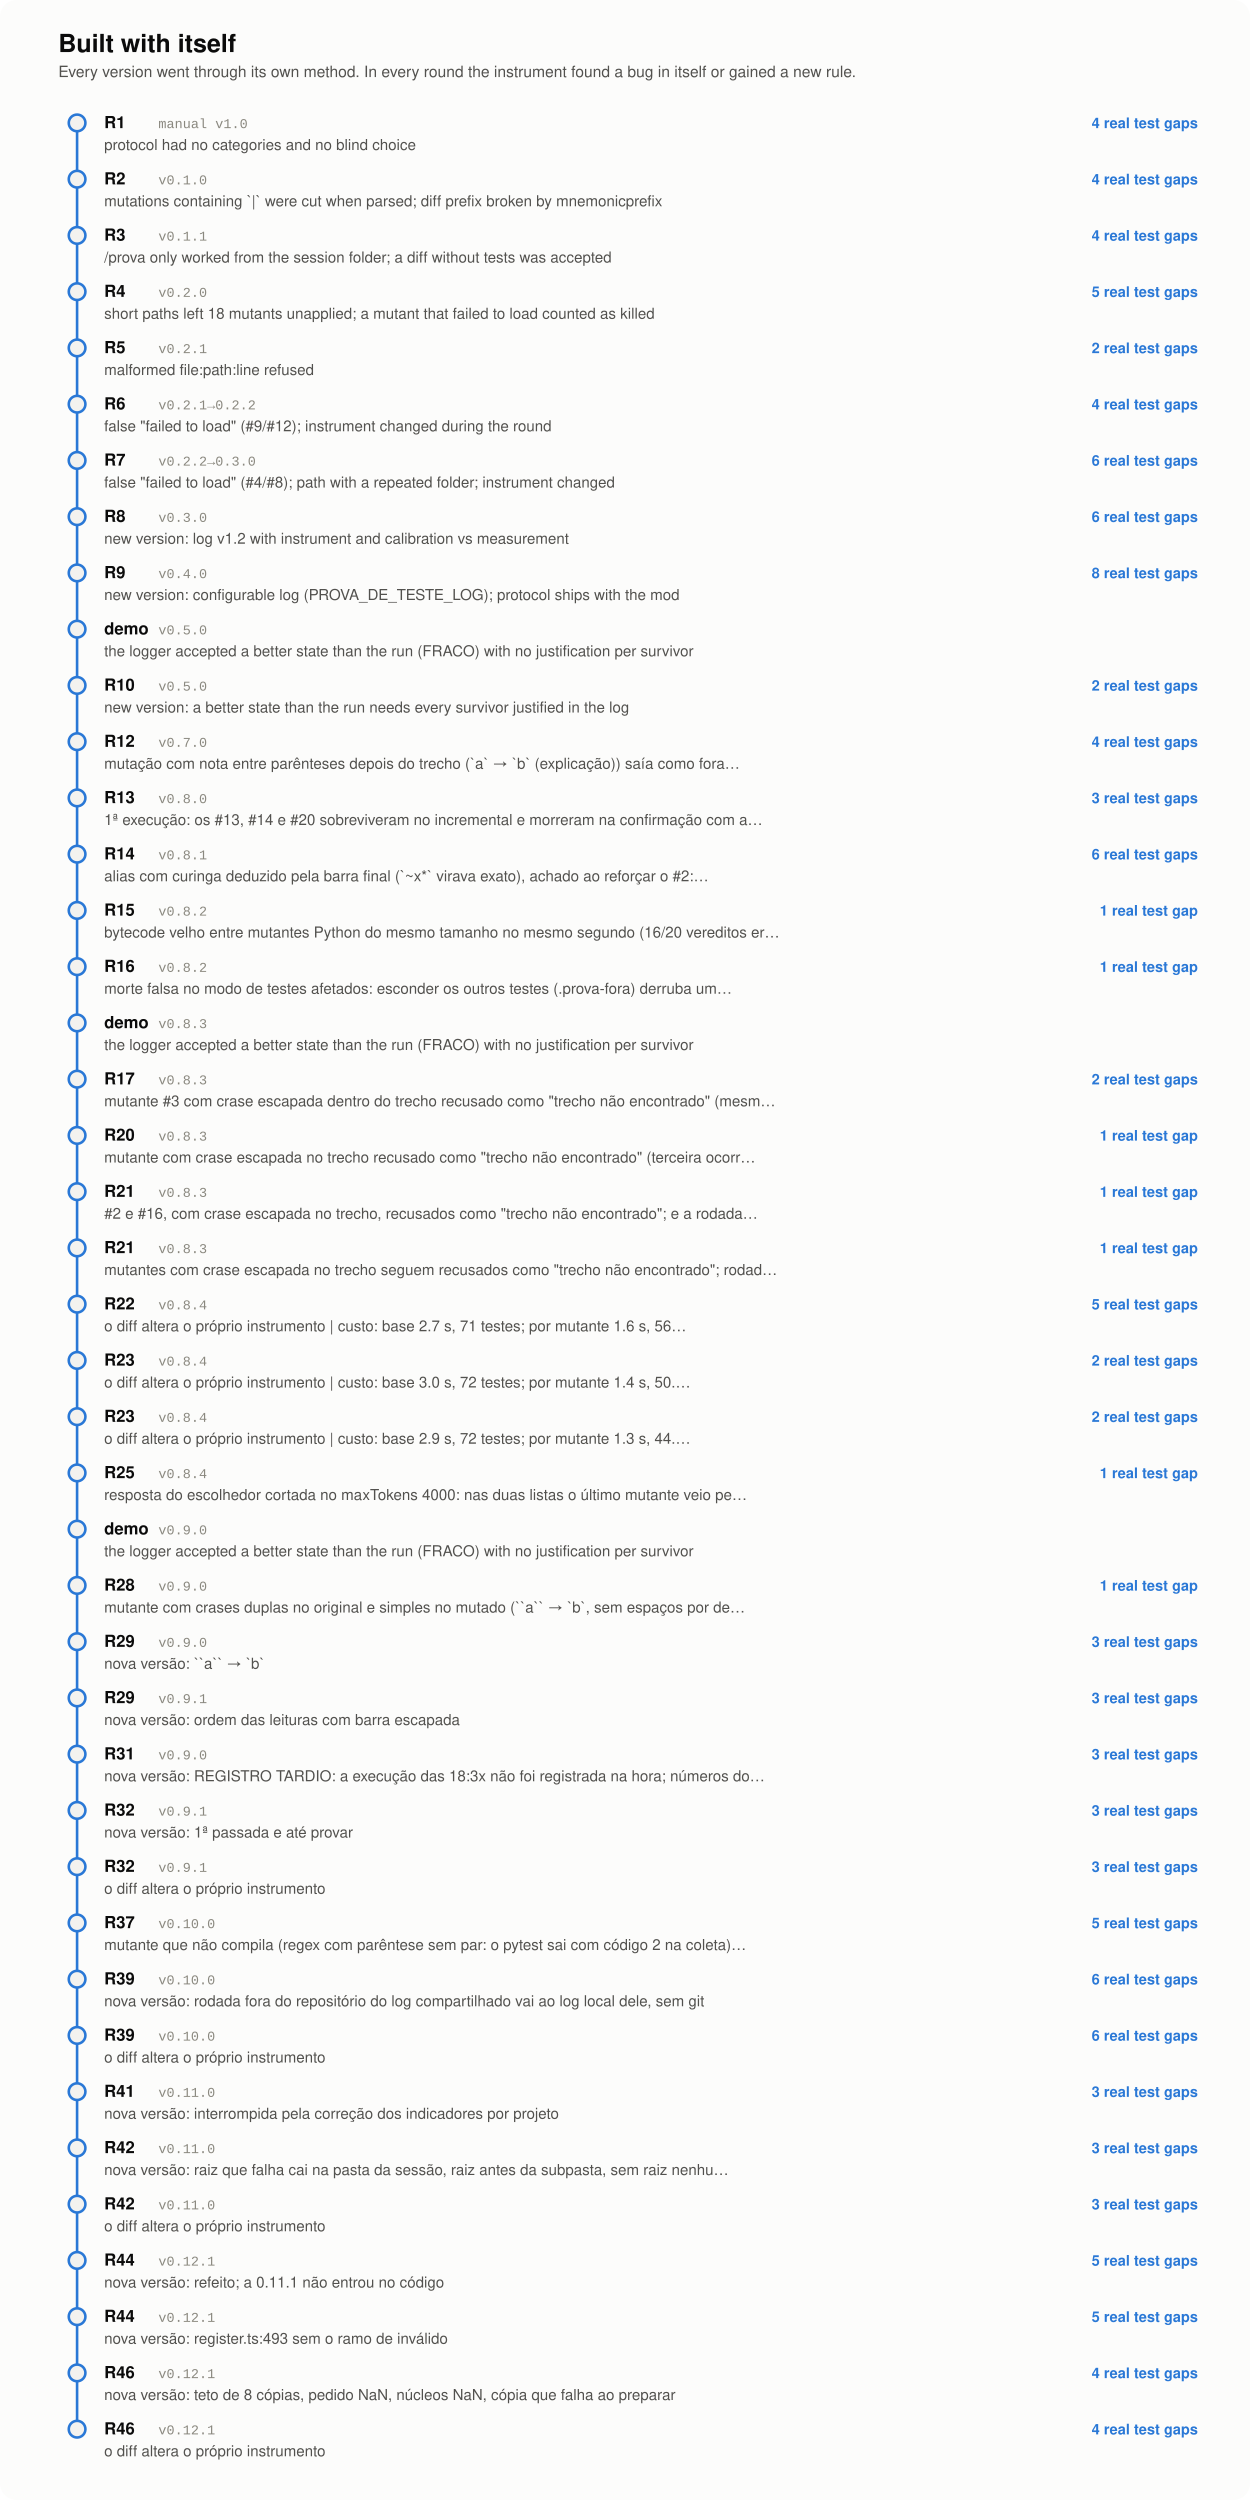
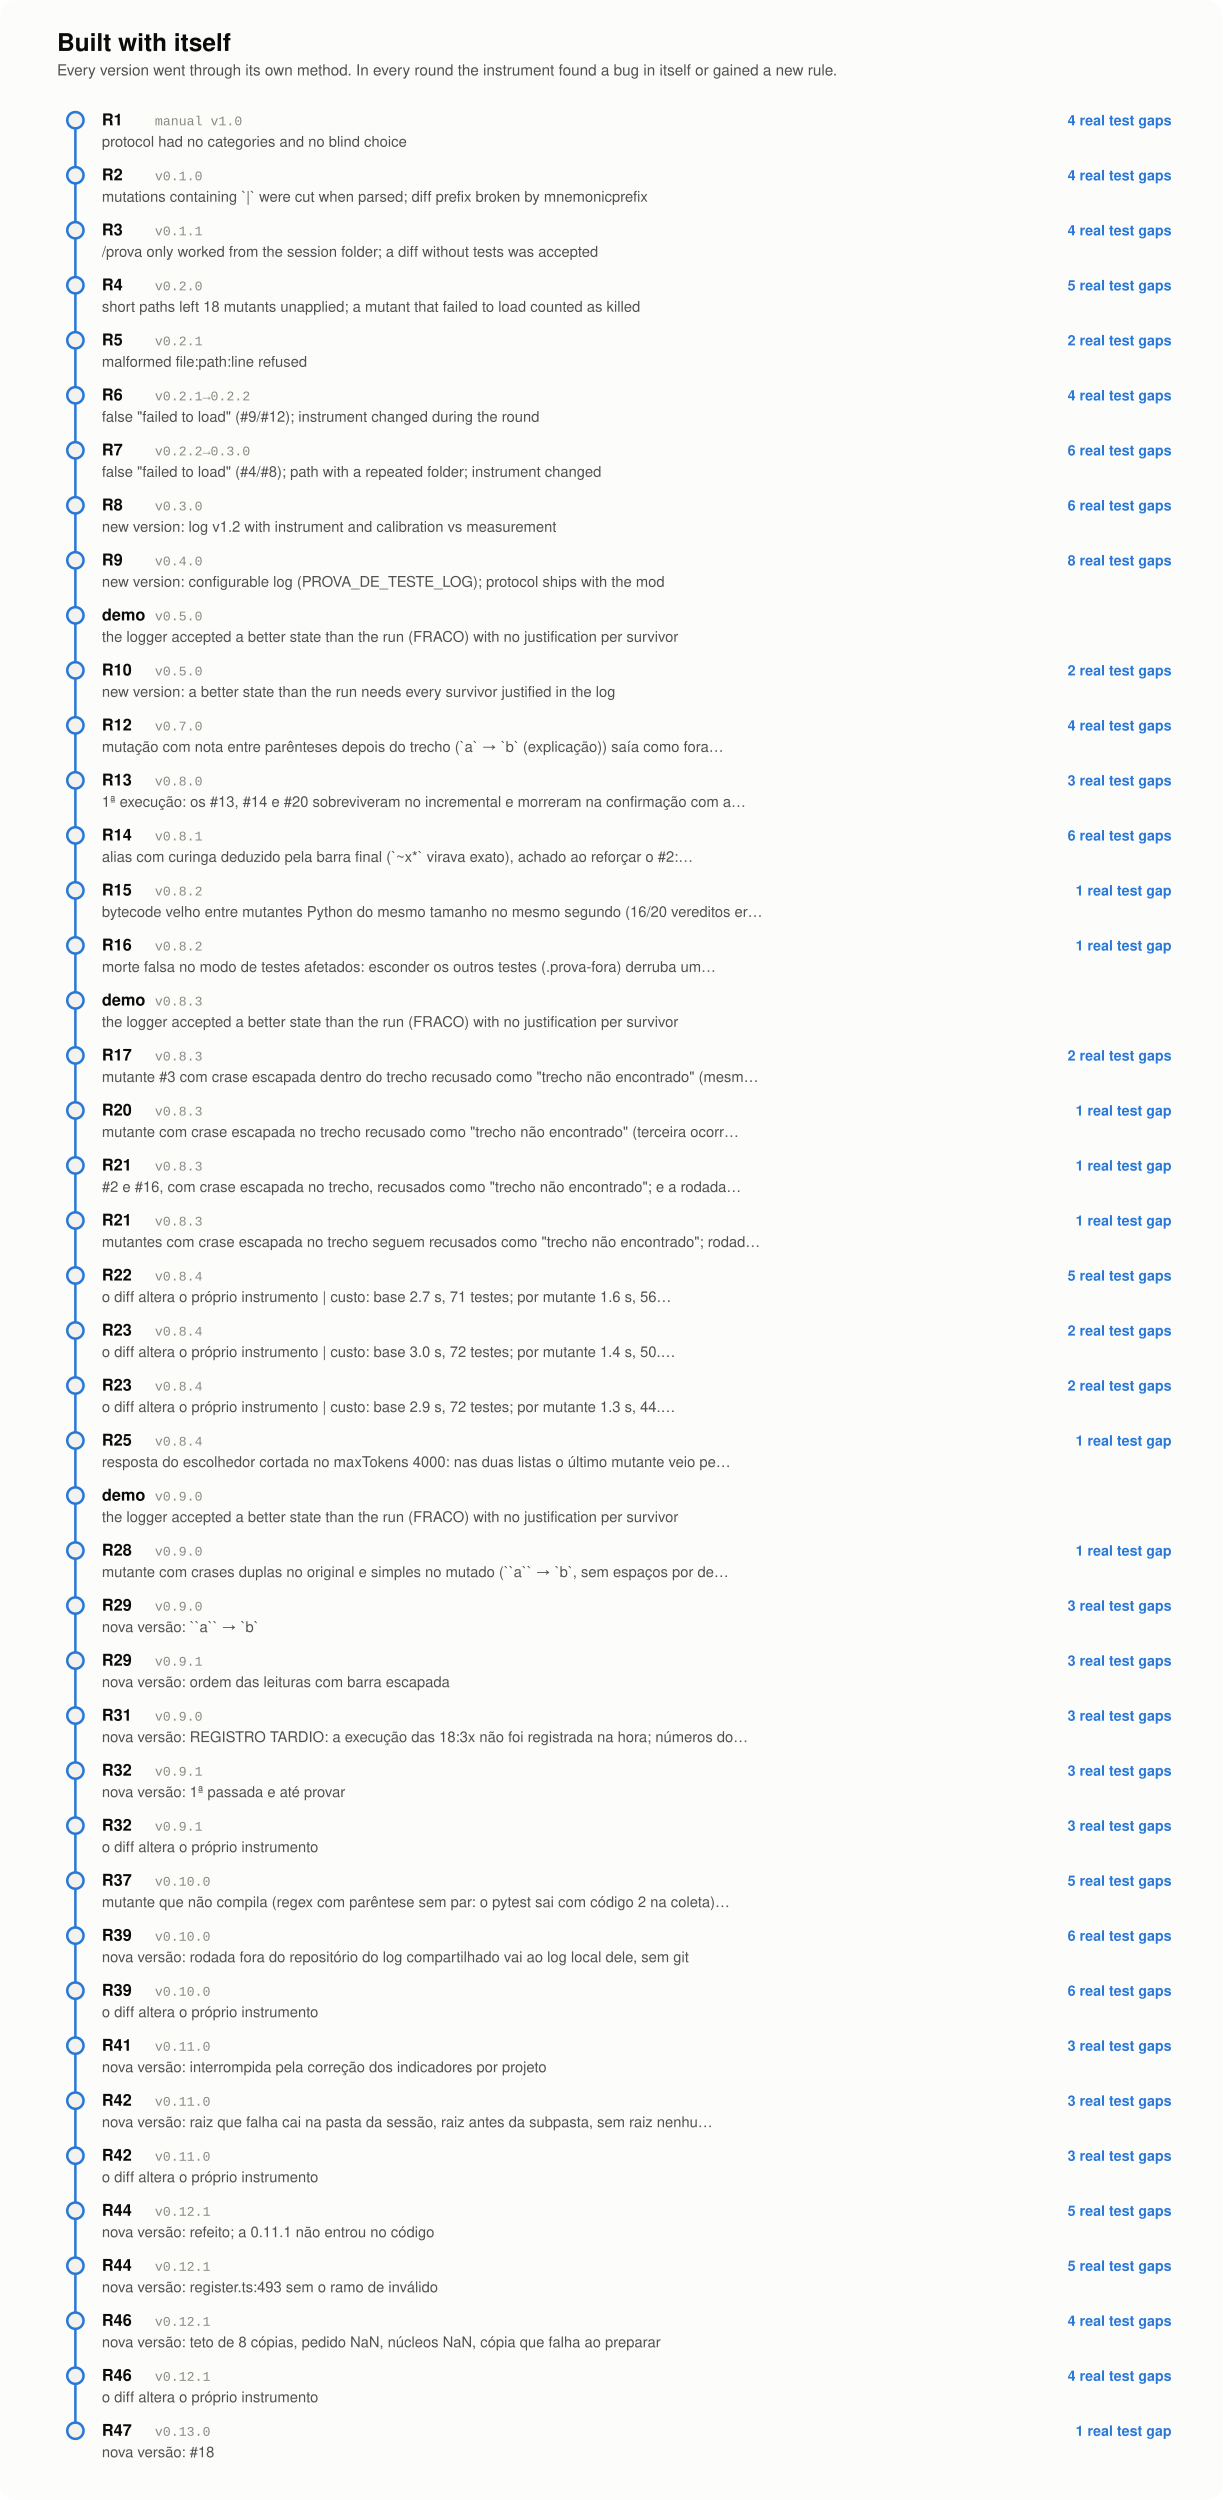
- <svg xmlns="http://www.w3.org/2000/svg" viewBox="0 0 1200 2400" width="1200" height="2400" role="img" aria-label="Timeline of the instrument calibration rounds" font-family="ui-sans-serif, -apple-system, 'Segoe UI', Helvetica, Arial, sans-serif">
+ <svg xmlns="http://www.w3.org/2000/svg" viewBox="0 0 1200 2454" width="1200" height="2454" role="img" aria-label="Timeline of the instrument calibration rounds" font-family="ui-sans-serif, -apple-system, 'Segoe UI', Helvetica, Arial, sans-serif">
  <style>
  .sup { fill: #fcfcfb; } .sup2 { fill: #f3f2ef; } .borda { stroke: #dedcd5; }
  .t1 { fill: #0b0b0b; } .t2 { fill: #52514e; } .t3 { fill: #8a887f; }
  .ac { fill: #2a78d6; } .acs { stroke: #2a78d6; } .acf { fill: #e8f1fb; }
  .ok { fill: #0f7a3d; } .okf { fill: #e3f3e8; }
  @media (prefers-color-scheme: dark) {
    .sup { fill: #1a1a19; } .sup2 { fill: #232322; } .borda { stroke: #3a3936; }
    .t1 { fill: #f0efec; } .t2 { fill: #c3c2b7; } .t3 { fill: #8f8d84; }
    .ac { fill: #3987e5; } .acs { stroke: #3987e5; } .acf { fill: #1d2c40; }
    .ok { fill: #4cc27a; } .okf { fill: #16301f; }
  }
  @media (prefers-reduced-motion: reduce) { * { animation: none !important; } }
</style>
-   <rect width="1200" height="2400" rx="16" class="sup" />
+   <rect width="1200" height="2454" rx="16" class="sup" />
  <text x="56" y="50" font-size="24" font-weight="800" class="t1">Built with itself</text>
  <text x="56" y="74" font-size="15" class="t2">Every version went through its own method. In every round the instrument found a bug in itself or gained a new rule.</text>
  <line x1="74" y1="126" x2="74" y2="164" class="acs" stroke-width="2.5" />
  <circle cx="74" cy="118" r="8" class="sup2 acs" stroke-width="2.5" />
  <text x="100" y="123" font-size="16" font-weight="700" class="t1">R1</text>
  <text x="152" y="123" font-size="13" class="t3" font-family="ui-monospace, 'SF Mono', Menlo, Consolas, 'Liberation Mono', monospace">manual v1.0</text>
  <text x="100" y="144" font-size="14.5" class="t2">protocol had no categories and no blind choice</text>
  <text x="1150" y="123" font-size="14" class="ac" text-anchor="end" font-weight="700">4 real test gaps</text>
  <line x1="74" y1="180" x2="74" y2="218" class="acs" stroke-width="2.5" />
  <circle cx="74" cy="172" r="8" class="sup2 acs" stroke-width="2.5" />
  <text x="100" y="177" font-size="16" font-weight="700" class="t1">R2</text>
  <text x="152" y="177" font-size="13" class="t3" font-family="ui-monospace, 'SF Mono', Menlo, Consolas, 'Liberation Mono', monospace">v0.1.0</text>
  <text x="100" y="198" font-size="14.5" class="t2">mutations containing `|` were cut when parsed; diff prefix broken by mnemonicprefix</text>
  <text x="1150" y="177" font-size="14" class="ac" text-anchor="end" font-weight="700">4 real test gaps</text>
  <line x1="74" y1="234" x2="74" y2="272" class="acs" stroke-width="2.5" />
  <circle cx="74" cy="226" r="8" class="sup2 acs" stroke-width="2.5" />
  <text x="100" y="231" font-size="16" font-weight="700" class="t1">R3</text>
  <text x="152" y="231" font-size="13" class="t3" font-family="ui-monospace, 'SF Mono', Menlo, Consolas, 'Liberation Mono', monospace">v0.1.1</text>
  <text x="100" y="252" font-size="14.5" class="t2">/prova only worked from the session folder; a diff without tests was accepted</text>
  <text x="1150" y="231" font-size="14" class="ac" text-anchor="end" font-weight="700">4 real test gaps</text>
  <line x1="74" y1="288" x2="74" y2="326" class="acs" stroke-width="2.5" />
  <circle cx="74" cy="280" r="8" class="sup2 acs" stroke-width="2.5" />
  <text x="100" y="285" font-size="16" font-weight="700" class="t1">R4</text>
  <text x="152" y="285" font-size="13" class="t3" font-family="ui-monospace, 'SF Mono', Menlo, Consolas, 'Liberation Mono', monospace">v0.2.0</text>
  <text x="100" y="306" font-size="14.5" class="t2">short paths left 18 mutants unapplied; a mutant that failed to load counted as killed</text>
  <text x="1150" y="285" font-size="14" class="ac" text-anchor="end" font-weight="700">5 real test gaps</text>
  <line x1="74" y1="342" x2="74" y2="380" class="acs" stroke-width="2.5" />
  <circle cx="74" cy="334" r="8" class="sup2 acs" stroke-width="2.5" />
  <text x="100" y="339" font-size="16" font-weight="700" class="t1">R5</text>
  <text x="152" y="339" font-size="13" class="t3" font-family="ui-monospace, 'SF Mono', Menlo, Consolas, 'Liberation Mono', monospace">v0.2.1</text>
  <text x="100" y="360" font-size="14.5" class="t2">malformed file:path:line refused</text>
  <text x="1150" y="339" font-size="14" class="ac" text-anchor="end" font-weight="700">2 real test gaps</text>
  <line x1="74" y1="396" x2="74" y2="434" class="acs" stroke-width="2.5" />
  <circle cx="74" cy="388" r="8" class="sup2 acs" stroke-width="2.5" />
  <text x="100" y="393" font-size="16" font-weight="700" class="t1">R6</text>
  <text x="152" y="393" font-size="13" class="t3" font-family="ui-monospace, 'SF Mono', Menlo, Consolas, 'Liberation Mono', monospace">v0.2.1→0.2.2</text>
  <text x="100" y="414" font-size="14.5" class="t2">false "failed to load" (#9/#12); instrument changed during the round</text>
  <text x="1150" y="393" font-size="14" class="ac" text-anchor="end" font-weight="700">4 real test gaps</text>
  <line x1="74" y1="450" x2="74" y2="488" class="acs" stroke-width="2.5" />
  <circle cx="74" cy="442" r="8" class="sup2 acs" stroke-width="2.5" />
  <text x="100" y="447" font-size="16" font-weight="700" class="t1">R7</text>
  <text x="152" y="447" font-size="13" class="t3" font-family="ui-monospace, 'SF Mono', Menlo, Consolas, 'Liberation Mono', monospace">v0.2.2→0.3.0</text>
  <text x="100" y="468" font-size="14.5" class="t2">false "failed to load" (#4/#8); path with a repeated folder; instrument changed</text>
  <text x="1150" y="447" font-size="14" class="ac" text-anchor="end" font-weight="700">6 real test gaps</text>
  <line x1="74" y1="504" x2="74" y2="542" class="acs" stroke-width="2.5" />
  <circle cx="74" cy="496" r="8" class="sup2 acs" stroke-width="2.5" />
  <text x="100" y="501" font-size="16" font-weight="700" class="t1">R8</text>
  <text x="152" y="501" font-size="13" class="t3" font-family="ui-monospace, 'SF Mono', Menlo, Consolas, 'Liberation Mono', monospace">v0.3.0</text>
  <text x="100" y="522" font-size="14.5" class="t2">new version: log v1.2 with instrument and calibration vs measurement</text>
  <text x="1150" y="501" font-size="14" class="ac" text-anchor="end" font-weight="700">6 real test gaps</text>
  <line x1="74" y1="558" x2="74" y2="596" class="acs" stroke-width="2.5" />
  <circle cx="74" cy="550" r="8" class="sup2 acs" stroke-width="2.5" />
  <text x="100" y="555" font-size="16" font-weight="700" class="t1">R9</text>
  <text x="152" y="555" font-size="13" class="t3" font-family="ui-monospace, 'SF Mono', Menlo, Consolas, 'Liberation Mono', monospace">v0.4.0</text>
  <text x="100" y="576" font-size="14.5" class="t2">new version: configurable log (PROVA_DE_TESTE_LOG); protocol ships with the mod</text>
  <text x="1150" y="555" font-size="14" class="ac" text-anchor="end" font-weight="700">8 real test gaps</text>
  <line x1="74" y1="612" x2="74" y2="650" class="acs" stroke-width="2.5" />
  <circle cx="74" cy="604" r="8" class="sup2 acs" stroke-width="2.5" />
  <text x="100" y="609" font-size="16" font-weight="700" class="t1">demo</text>
  <text x="152" y="609" font-size="13" class="t3" font-family="ui-monospace, 'SF Mono', Menlo, Consolas, 'Liberation Mono', monospace">v0.5.0</text>
  <text x="100" y="630" font-size="14.5" class="t2">the logger accepted a better state than the run (FRACO) with no justification per survivor</text>
  <line x1="74" y1="666" x2="74" y2="704" class="acs" stroke-width="2.5" />
  <circle cx="74" cy="658" r="8" class="sup2 acs" stroke-width="2.5" />
  <text x="100" y="663" font-size="16" font-weight="700" class="t1">R10</text>
  <text x="152" y="663" font-size="13" class="t3" font-family="ui-monospace, 'SF Mono', Menlo, Consolas, 'Liberation Mono', monospace">v0.5.0</text>
  <text x="100" y="684" font-size="14.5" class="t2">new version: a better state than the run needs every survivor justified in the log</text>
  <text x="1150" y="663" font-size="14" class="ac" text-anchor="end" font-weight="700">2 real test gaps</text>
  <line x1="74" y1="720" x2="74" y2="758" class="acs" stroke-width="2.5" />
  <circle cx="74" cy="712" r="8" class="sup2 acs" stroke-width="2.5" />
  <text x="100" y="717" font-size="16" font-weight="700" class="t1">R12</text>
  <text x="152" y="717" font-size="13" class="t3" font-family="ui-monospace, 'SF Mono', Menlo, Consolas, 'Liberation Mono', monospace">v0.7.0</text>
  <text x="100" y="738" font-size="14.5" class="t2">mutação com nota entre parênteses depois do trecho (`a` → `b` (explicação)) saía como fora…</text>
  <text x="1150" y="717" font-size="14" class="ac" text-anchor="end" font-weight="700">4 real test gaps</text>
  <line x1="74" y1="774" x2="74" y2="812" class="acs" stroke-width="2.5" />
  <circle cx="74" cy="766" r="8" class="sup2 acs" stroke-width="2.5" />
  <text x="100" y="771" font-size="16" font-weight="700" class="t1">R13</text>
  <text x="152" y="771" font-size="13" class="t3" font-family="ui-monospace, 'SF Mono', Menlo, Consolas, 'Liberation Mono', monospace">v0.8.0</text>
  <text x="100" y="792" font-size="14.5" class="t2">1ª execução: os #13, #14 e #20 sobreviveram no incremental e morreram na confirmação com a…</text>
  <text x="1150" y="771" font-size="14" class="ac" text-anchor="end" font-weight="700">3 real test gaps</text>
  <line x1="74" y1="828" x2="74" y2="866" class="acs" stroke-width="2.5" />
  <circle cx="74" cy="820" r="8" class="sup2 acs" stroke-width="2.5" />
  <text x="100" y="825" font-size="16" font-weight="700" class="t1">R14</text>
  <text x="152" y="825" font-size="13" class="t3" font-family="ui-monospace, 'SF Mono', Menlo, Consolas, 'Liberation Mono', monospace">v0.8.1</text>
  <text x="100" y="846" font-size="14.5" class="t2">alias com curinga deduzido pela barra final (`~x*` virava exato), achado ao reforçar o #2:…</text>
  <text x="1150" y="825" font-size="14" class="ac" text-anchor="end" font-weight="700">6 real test gaps</text>
  <line x1="74" y1="882" x2="74" y2="920" class="acs" stroke-width="2.5" />
  <circle cx="74" cy="874" r="8" class="sup2 acs" stroke-width="2.5" />
  <text x="100" y="879" font-size="16" font-weight="700" class="t1">R15</text>
  <text x="152" y="879" font-size="13" class="t3" font-family="ui-monospace, 'SF Mono', Menlo, Consolas, 'Liberation Mono', monospace">v0.8.2</text>
  <text x="100" y="900" font-size="14.5" class="t2">bytecode velho entre mutantes Python do mesmo tamanho no mesmo segundo (16/20 vereditos er…</text>
  <text x="1150" y="879" font-size="14" class="ac" text-anchor="end" font-weight="700">1 real test gap</text>
  <line x1="74" y1="936" x2="74" y2="974" class="acs" stroke-width="2.5" />
  <circle cx="74" cy="928" r="8" class="sup2 acs" stroke-width="2.5" />
  <text x="100" y="933" font-size="16" font-weight="700" class="t1">R16</text>
  <text x="152" y="933" font-size="13" class="t3" font-family="ui-monospace, 'SF Mono', Menlo, Consolas, 'Liberation Mono', monospace">v0.8.2</text>
  <text x="100" y="954" font-size="14.5" class="t2">morte falsa no modo de testes afetados: esconder os outros testes (.prova-fora) derruba um…</text>
  <text x="1150" y="933" font-size="14" class="ac" text-anchor="end" font-weight="700">1 real test gap</text>
  <line x1="74" y1="990" x2="74" y2="1028" class="acs" stroke-width="2.5" />
  <circle cx="74" cy="982" r="8" class="sup2 acs" stroke-width="2.5" />
  <text x="100" y="987" font-size="16" font-weight="700" class="t1">demo</text>
  <text x="152" y="987" font-size="13" class="t3" font-family="ui-monospace, 'SF Mono', Menlo, Consolas, 'Liberation Mono', monospace">v0.8.3</text>
  <text x="100" y="1008" font-size="14.5" class="t2">the logger accepted a better state than the run (FRACO) with no justification per survivor</text>
  <line x1="74" y1="1044" x2="74" y2="1082" class="acs" stroke-width="2.5" />
  <circle cx="74" cy="1036" r="8" class="sup2 acs" stroke-width="2.5" />
  <text x="100" y="1041" font-size="16" font-weight="700" class="t1">R17</text>
  <text x="152" y="1041" font-size="13" class="t3" font-family="ui-monospace, 'SF Mono', Menlo, Consolas, 'Liberation Mono', monospace">v0.8.3</text>
  <text x="100" y="1062" font-size="14.5" class="t2">mutante #3 com crase escapada dentro do trecho recusado como "trecho não encontrado" (mesm…</text>
  <text x="1150" y="1041" font-size="14" class="ac" text-anchor="end" font-weight="700">2 real test gaps</text>
  <line x1="74" y1="1098" x2="74" y2="1136" class="acs" stroke-width="2.5" />
  <circle cx="74" cy="1090" r="8" class="sup2 acs" stroke-width="2.5" />
  <text x="100" y="1095" font-size="16" font-weight="700" class="t1">R20</text>
  <text x="152" y="1095" font-size="13" class="t3" font-family="ui-monospace, 'SF Mono', Menlo, Consolas, 'Liberation Mono', monospace">v0.8.3</text>
  <text x="100" y="1116" font-size="14.5" class="t2">mutante com crase escapada no trecho recusado como "trecho não encontrado" (terceira ocorr…</text>
  <text x="1150" y="1095" font-size="14" class="ac" text-anchor="end" font-weight="700">1 real test gap</text>
  <line x1="74" y1="1152" x2="74" y2="1190" class="acs" stroke-width="2.5" />
  <circle cx="74" cy="1144" r="8" class="sup2 acs" stroke-width="2.5" />
  <text x="100" y="1149" font-size="16" font-weight="700" class="t1">R21</text>
  <text x="152" y="1149" font-size="13" class="t3" font-family="ui-monospace, 'SF Mono', Menlo, Consolas, 'Liberation Mono', monospace">v0.8.3</text>
  <text x="100" y="1170" font-size="14.5" class="t2">#2 e #16, com crase escapada no trecho, recusados como "trecho não encontrado"; e a rodada…</text>
  <text x="1150" y="1149" font-size="14" class="ac" text-anchor="end" font-weight="700">1 real test gap</text>
  <line x1="74" y1="1206" x2="74" y2="1244" class="acs" stroke-width="2.5" />
  <circle cx="74" cy="1198" r="8" class="sup2 acs" stroke-width="2.5" />
  <text x="100" y="1203" font-size="16" font-weight="700" class="t1">R21</text>
  <text x="152" y="1203" font-size="13" class="t3" font-family="ui-monospace, 'SF Mono', Menlo, Consolas, 'Liberation Mono', monospace">v0.8.3</text>
  <text x="100" y="1224" font-size="14.5" class="t2">mutantes com crase escapada no trecho seguem recusados como "trecho não encontrado"; rodad…</text>
  <text x="1150" y="1203" font-size="14" class="ac" text-anchor="end" font-weight="700">1 real test gap</text>
  <line x1="74" y1="1260" x2="74" y2="1298" class="acs" stroke-width="2.5" />
  <circle cx="74" cy="1252" r="8" class="sup2 acs" stroke-width="2.5" />
  <text x="100" y="1257" font-size="16" font-weight="700" class="t1">R22</text>
  <text x="152" y="1257" font-size="13" class="t3" font-family="ui-monospace, 'SF Mono', Menlo, Consolas, 'Liberation Mono', monospace">v0.8.4</text>
  <text x="100" y="1278" font-size="14.5" class="t2">o diff altera o próprio instrumento | custo: base 2.7 s, 71 testes; por mutante 1.6 s, 56…</text>
  <text x="1150" y="1257" font-size="14" class="ac" text-anchor="end" font-weight="700">5 real test gaps</text>
  <line x1="74" y1="1314" x2="74" y2="1352" class="acs" stroke-width="2.5" />
  <circle cx="74" cy="1306" r="8" class="sup2 acs" stroke-width="2.5" />
  <text x="100" y="1311" font-size="16" font-weight="700" class="t1">R23</text>
  <text x="152" y="1311" font-size="13" class="t3" font-family="ui-monospace, 'SF Mono', Menlo, Consolas, 'Liberation Mono', monospace">v0.8.4</text>
  <text x="100" y="1332" font-size="14.5" class="t2">o diff altera o próprio instrumento | custo: base 3.0 s, 72 testes; por mutante 1.4 s, 50.…</text>
  <text x="1150" y="1311" font-size="14" class="ac" text-anchor="end" font-weight="700">2 real test gaps</text>
  <line x1="74" y1="1368" x2="74" y2="1406" class="acs" stroke-width="2.5" />
  <circle cx="74" cy="1360" r="8" class="sup2 acs" stroke-width="2.5" />
  <text x="100" y="1365" font-size="16" font-weight="700" class="t1">R23</text>
  <text x="152" y="1365" font-size="13" class="t3" font-family="ui-monospace, 'SF Mono', Menlo, Consolas, 'Liberation Mono', monospace">v0.8.4</text>
  <text x="100" y="1386" font-size="14.5" class="t2">o diff altera o próprio instrumento | custo: base 2.9 s, 72 testes; por mutante 1.3 s, 44.…</text>
  <text x="1150" y="1365" font-size="14" class="ac" text-anchor="end" font-weight="700">2 real test gaps</text>
  <line x1="74" y1="1422" x2="74" y2="1460" class="acs" stroke-width="2.5" />
  <circle cx="74" cy="1414" r="8" class="sup2 acs" stroke-width="2.5" />
  <text x="100" y="1419" font-size="16" font-weight="700" class="t1">R25</text>
  <text x="152" y="1419" font-size="13" class="t3" font-family="ui-monospace, 'SF Mono', Menlo, Consolas, 'Liberation Mono', monospace">v0.8.4</text>
  <text x="100" y="1440" font-size="14.5" class="t2">resposta do escolhedor cortada no maxTokens 4000: nas duas listas o último mutante veio pe…</text>
  <text x="1150" y="1419" font-size="14" class="ac" text-anchor="end" font-weight="700">1 real test gap</text>
  <line x1="74" y1="1476" x2="74" y2="1514" class="acs" stroke-width="2.5" />
  <circle cx="74" cy="1468" r="8" class="sup2 acs" stroke-width="2.5" />
  <text x="100" y="1473" font-size="16" font-weight="700" class="t1">demo</text>
  <text x="152" y="1473" font-size="13" class="t3" font-family="ui-monospace, 'SF Mono', Menlo, Consolas, 'Liberation Mono', monospace">v0.9.0</text>
  <text x="100" y="1494" font-size="14.5" class="t2">the logger accepted a better state than the run (FRACO) with no justification per survivor</text>
  <line x1="74" y1="1530" x2="74" y2="1568" class="acs" stroke-width="2.5" />
  <circle cx="74" cy="1522" r="8" class="sup2 acs" stroke-width="2.5" />
  <text x="100" y="1527" font-size="16" font-weight="700" class="t1">R28</text>
  <text x="152" y="1527" font-size="13" class="t3" font-family="ui-monospace, 'SF Mono', Menlo, Consolas, 'Liberation Mono', monospace">v0.9.0</text>
  <text x="100" y="1548" font-size="14.5" class="t2">mutante com crases duplas no original e simples no mutado (``a`` → `b`, sem espaços por de…</text>
  <text x="1150" y="1527" font-size="14" class="ac" text-anchor="end" font-weight="700">1 real test gap</text>
  <line x1="74" y1="1584" x2="74" y2="1622" class="acs" stroke-width="2.5" />
  <circle cx="74" cy="1576" r="8" class="sup2 acs" stroke-width="2.5" />
  <text x="100" y="1581" font-size="16" font-weight="700" class="t1">R29</text>
  <text x="152" y="1581" font-size="13" class="t3" font-family="ui-monospace, 'SF Mono', Menlo, Consolas, 'Liberation Mono', monospace">v0.9.0</text>
  <text x="100" y="1602" font-size="14.5" class="t2">nova versão: ``a`` → `b`</text>
  <text x="1150" y="1581" font-size="14" class="ac" text-anchor="end" font-weight="700">3 real test gaps</text>
  <line x1="74" y1="1638" x2="74" y2="1676" class="acs" stroke-width="2.5" />
  <circle cx="74" cy="1630" r="8" class="sup2 acs" stroke-width="2.5" />
  <text x="100" y="1635" font-size="16" font-weight="700" class="t1">R29</text>
  <text x="152" y="1635" font-size="13" class="t3" font-family="ui-monospace, 'SF Mono', Menlo, Consolas, 'Liberation Mono', monospace">v0.9.1</text>
  <text x="100" y="1656" font-size="14.5" class="t2">nova versão: ordem das leituras com barra escapada</text>
  <text x="1150" y="1635" font-size="14" class="ac" text-anchor="end" font-weight="700">3 real test gaps</text>
  <line x1="74" y1="1692" x2="74" y2="1730" class="acs" stroke-width="2.5" />
  <circle cx="74" cy="1684" r="8" class="sup2 acs" stroke-width="2.5" />
  <text x="100" y="1689" font-size="16" font-weight="700" class="t1">R31</text>
  <text x="152" y="1689" font-size="13" class="t3" font-family="ui-monospace, 'SF Mono', Menlo, Consolas, 'Liberation Mono', monospace">v0.9.0</text>
  <text x="100" y="1710" font-size="14.5" class="t2">nova versão: REGISTRO TARDIO: a execução das 18:3x não foi registrada na hora; números do…</text>
  <text x="1150" y="1689" font-size="14" class="ac" text-anchor="end" font-weight="700">3 real test gaps</text>
  <line x1="74" y1="1746" x2="74" y2="1784" class="acs" stroke-width="2.5" />
  <circle cx="74" cy="1738" r="8" class="sup2 acs" stroke-width="2.5" />
  <text x="100" y="1743" font-size="16" font-weight="700" class="t1">R32</text>
  <text x="152" y="1743" font-size="13" class="t3" font-family="ui-monospace, 'SF Mono', Menlo, Consolas, 'Liberation Mono', monospace">v0.9.1</text>
  <text x="100" y="1764" font-size="14.5" class="t2">nova versão: 1ª passada e até provar</text>
  <text x="1150" y="1743" font-size="14" class="ac" text-anchor="end" font-weight="700">3 real test gaps</text>
  <line x1="74" y1="1800" x2="74" y2="1838" class="acs" stroke-width="2.5" />
  <circle cx="74" cy="1792" r="8" class="sup2 acs" stroke-width="2.5" />
  <text x="100" y="1797" font-size="16" font-weight="700" class="t1">R32</text>
  <text x="152" y="1797" font-size="13" class="t3" font-family="ui-monospace, 'SF Mono', Menlo, Consolas, 'Liberation Mono', monospace">v0.9.1</text>
  <text x="100" y="1818" font-size="14.5" class="t2">o diff altera o próprio instrumento</text>
  <text x="1150" y="1797" font-size="14" class="ac" text-anchor="end" font-weight="700">3 real test gaps</text>
  <line x1="74" y1="1854" x2="74" y2="1892" class="acs" stroke-width="2.5" />
  <circle cx="74" cy="1846" r="8" class="sup2 acs" stroke-width="2.5" />
  <text x="100" y="1851" font-size="16" font-weight="700" class="t1">R37</text>
  <text x="152" y="1851" font-size="13" class="t3" font-family="ui-monospace, 'SF Mono', Menlo, Consolas, 'Liberation Mono', monospace">v0.10.0</text>
  <text x="100" y="1872" font-size="14.5" class="t2">mutante que não compila (regex com parêntese sem par: o pytest sai com código 2 na coleta)…</text>
  <text x="1150" y="1851" font-size="14" class="ac" text-anchor="end" font-weight="700">5 real test gaps</text>
  <line x1="74" y1="1908" x2="74" y2="1946" class="acs" stroke-width="2.5" />
  <circle cx="74" cy="1900" r="8" class="sup2 acs" stroke-width="2.5" />
  <text x="100" y="1905" font-size="16" font-weight="700" class="t1">R39</text>
  <text x="152" y="1905" font-size="13" class="t3" font-family="ui-monospace, 'SF Mono', Menlo, Consolas, 'Liberation Mono', monospace">v0.10.0</text>
  <text x="100" y="1926" font-size="14.5" class="t2">nova versão: rodada fora do repositório do log compartilhado vai ao log local dele, sem git</text>
  <text x="1150" y="1905" font-size="14" class="ac" text-anchor="end" font-weight="700">6 real test gaps</text>
  <line x1="74" y1="1962" x2="74" y2="2000" class="acs" stroke-width="2.5" />
  <circle cx="74" cy="1954" r="8" class="sup2 acs" stroke-width="2.5" />
  <text x="100" y="1959" font-size="16" font-weight="700" class="t1">R39</text>
  <text x="152" y="1959" font-size="13" class="t3" font-family="ui-monospace, 'SF Mono', Menlo, Consolas, 'Liberation Mono', monospace">v0.10.0</text>
  <text x="100" y="1980" font-size="14.5" class="t2">o diff altera o próprio instrumento</text>
  <text x="1150" y="1959" font-size="14" class="ac" text-anchor="end" font-weight="700">6 real test gaps</text>
  <line x1="74" y1="2016" x2="74" y2="2054" class="acs" stroke-width="2.5" />
  <circle cx="74" cy="2008" r="8" class="sup2 acs" stroke-width="2.5" />
  <text x="100" y="2013" font-size="16" font-weight="700" class="t1">R41</text>
  <text x="152" y="2013" font-size="13" class="t3" font-family="ui-monospace, 'SF Mono', Menlo, Consolas, 'Liberation Mono', monospace">v0.11.0</text>
  <text x="100" y="2034" font-size="14.5" class="t2">nova versão: interrompida pela correção dos indicadores por projeto</text>
  <text x="1150" y="2013" font-size="14" class="ac" text-anchor="end" font-weight="700">3 real test gaps</text>
  <line x1="74" y1="2070" x2="74" y2="2108" class="acs" stroke-width="2.5" />
  <circle cx="74" cy="2062" r="8" class="sup2 acs" stroke-width="2.5" />
  <text x="100" y="2067" font-size="16" font-weight="700" class="t1">R42</text>
  <text x="152" y="2067" font-size="13" class="t3" font-family="ui-monospace, 'SF Mono', Menlo, Consolas, 'Liberation Mono', monospace">v0.11.0</text>
  <text x="100" y="2088" font-size="14.5" class="t2">nova versão: raiz que falha cai na pasta da sessão, raiz antes da subpasta, sem raiz nenhu…</text>
  <text x="1150" y="2067" font-size="14" class="ac" text-anchor="end" font-weight="700">3 real test gaps</text>
  <line x1="74" y1="2124" x2="74" y2="2162" class="acs" stroke-width="2.5" />
  <circle cx="74" cy="2116" r="8" class="sup2 acs" stroke-width="2.5" />
  <text x="100" y="2121" font-size="16" font-weight="700" class="t1">R42</text>
  <text x="152" y="2121" font-size="13" class="t3" font-family="ui-monospace, 'SF Mono', Menlo, Consolas, 'Liberation Mono', monospace">v0.11.0</text>
  <text x="100" y="2142" font-size="14.5" class="t2">o diff altera o próprio instrumento</text>
  <text x="1150" y="2121" font-size="14" class="ac" text-anchor="end" font-weight="700">3 real test gaps</text>
  <line x1="74" y1="2178" x2="74" y2="2216" class="acs" stroke-width="2.5" />
  <circle cx="74" cy="2170" r="8" class="sup2 acs" stroke-width="2.5" />
  <text x="100" y="2175" font-size="16" font-weight="700" class="t1">R44</text>
  <text x="152" y="2175" font-size="13" class="t3" font-family="ui-monospace, 'SF Mono', Menlo, Consolas, 'Liberation Mono', monospace">v0.12.1</text>
  <text x="100" y="2196" font-size="14.5" class="t2">nova versão: refeito; a 0.11.1 não entrou no código</text>
  <text x="1150" y="2175" font-size="14" class="ac" text-anchor="end" font-weight="700">5 real test gaps</text>
  <line x1="74" y1="2232" x2="74" y2="2270" class="acs" stroke-width="2.5" />
  <circle cx="74" cy="2224" r="8" class="sup2 acs" stroke-width="2.5" />
  <text x="100" y="2229" font-size="16" font-weight="700" class="t1">R44</text>
  <text x="152" y="2229" font-size="13" class="t3" font-family="ui-monospace, 'SF Mono', Menlo, Consolas, 'Liberation Mono', monospace">v0.12.1</text>
  <text x="100" y="2250" font-size="14.5" class="t2">nova versão: register.ts:493 sem o ramo de inválido</text>
  <text x="1150" y="2229" font-size="14" class="ac" text-anchor="end" font-weight="700">5 real test gaps</text>
  <line x1="74" y1="2286" x2="74" y2="2324" class="acs" stroke-width="2.5" />
  <circle cx="74" cy="2278" r="8" class="sup2 acs" stroke-width="2.5" />
  <text x="100" y="2283" font-size="16" font-weight="700" class="t1">R46</text>
  <text x="152" y="2283" font-size="13" class="t3" font-family="ui-monospace, 'SF Mono', Menlo, Consolas, 'Liberation Mono', monospace">v0.12.1</text>
  <text x="100" y="2304" font-size="14.5" class="t2">nova versão: teto de 8 cópias, pedido NaN, núcleos NaN, cópia que falha ao preparar</text>
  <text x="1150" y="2283" font-size="14" class="ac" text-anchor="end" font-weight="700">4 real test gaps</text>
+   <line x1="74" y1="2340" x2="74" y2="2378" class="acs" stroke-width="2.5" />
  <circle cx="74" cy="2332" r="8" class="sup2 acs" stroke-width="2.5" />
  <text x="100" y="2337" font-size="16" font-weight="700" class="t1">R46</text>
  <text x="152" y="2337" font-size="13" class="t3" font-family="ui-monospace, 'SF Mono', Menlo, Consolas, 'Liberation Mono', monospace">v0.12.1</text>
  <text x="100" y="2358" font-size="14.5" class="t2">o diff altera o próprio instrumento</text>
  <text x="1150" y="2337" font-size="14" class="ac" text-anchor="end" font-weight="700">4 real test gaps</text>
+   <circle cx="74" cy="2386" r="8" class="sup2 acs" stroke-width="2.5" />
+   <text x="100" y="2391" font-size="16" font-weight="700" class="t1">R47</text>
+   <text x="152" y="2391" font-size="13" class="t3" font-family="ui-monospace, 'SF Mono', Menlo, Consolas, 'Liberation Mono', monospace">v0.13.0</text>
+   <text x="100" y="2412" font-size="14.5" class="t2">nova versão: #18</text>
+   <text x="1150" y="2391" font-size="14" class="ac" text-anchor="end" font-weight="700">1 real test gap</text>
</svg>
